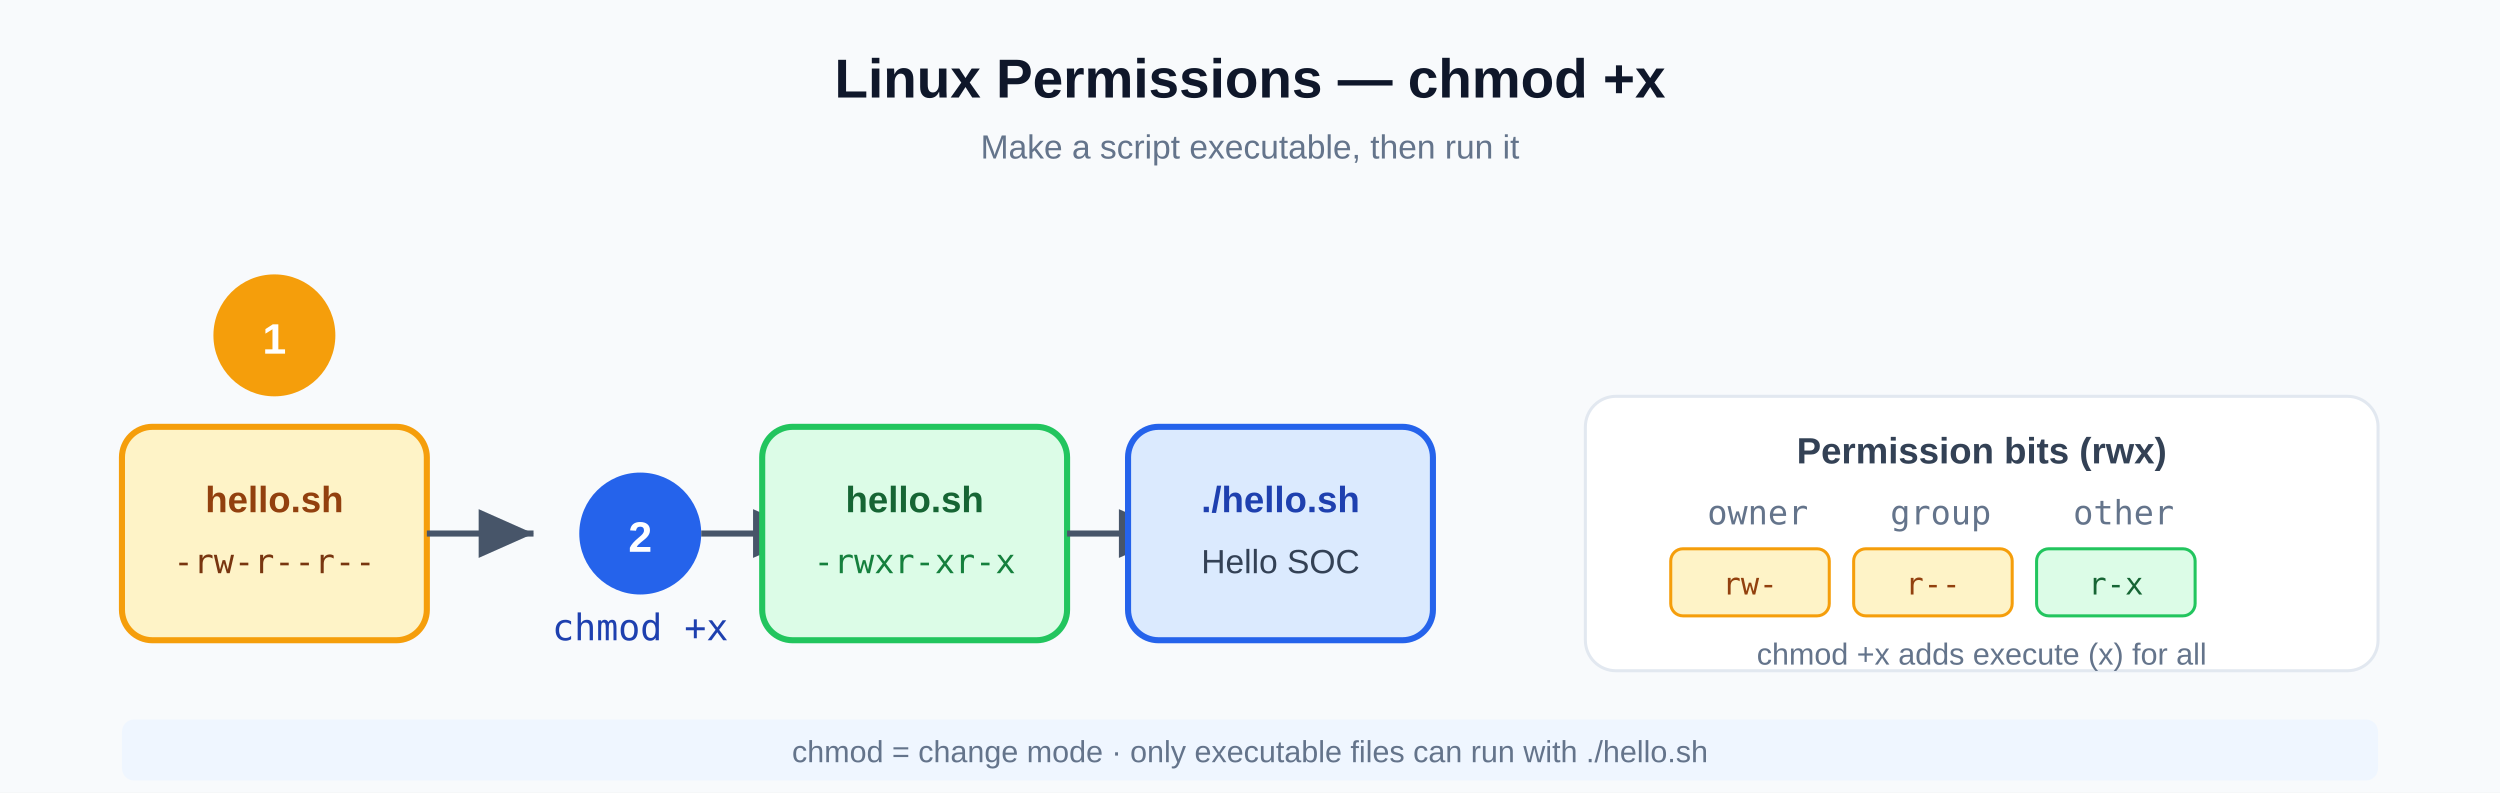
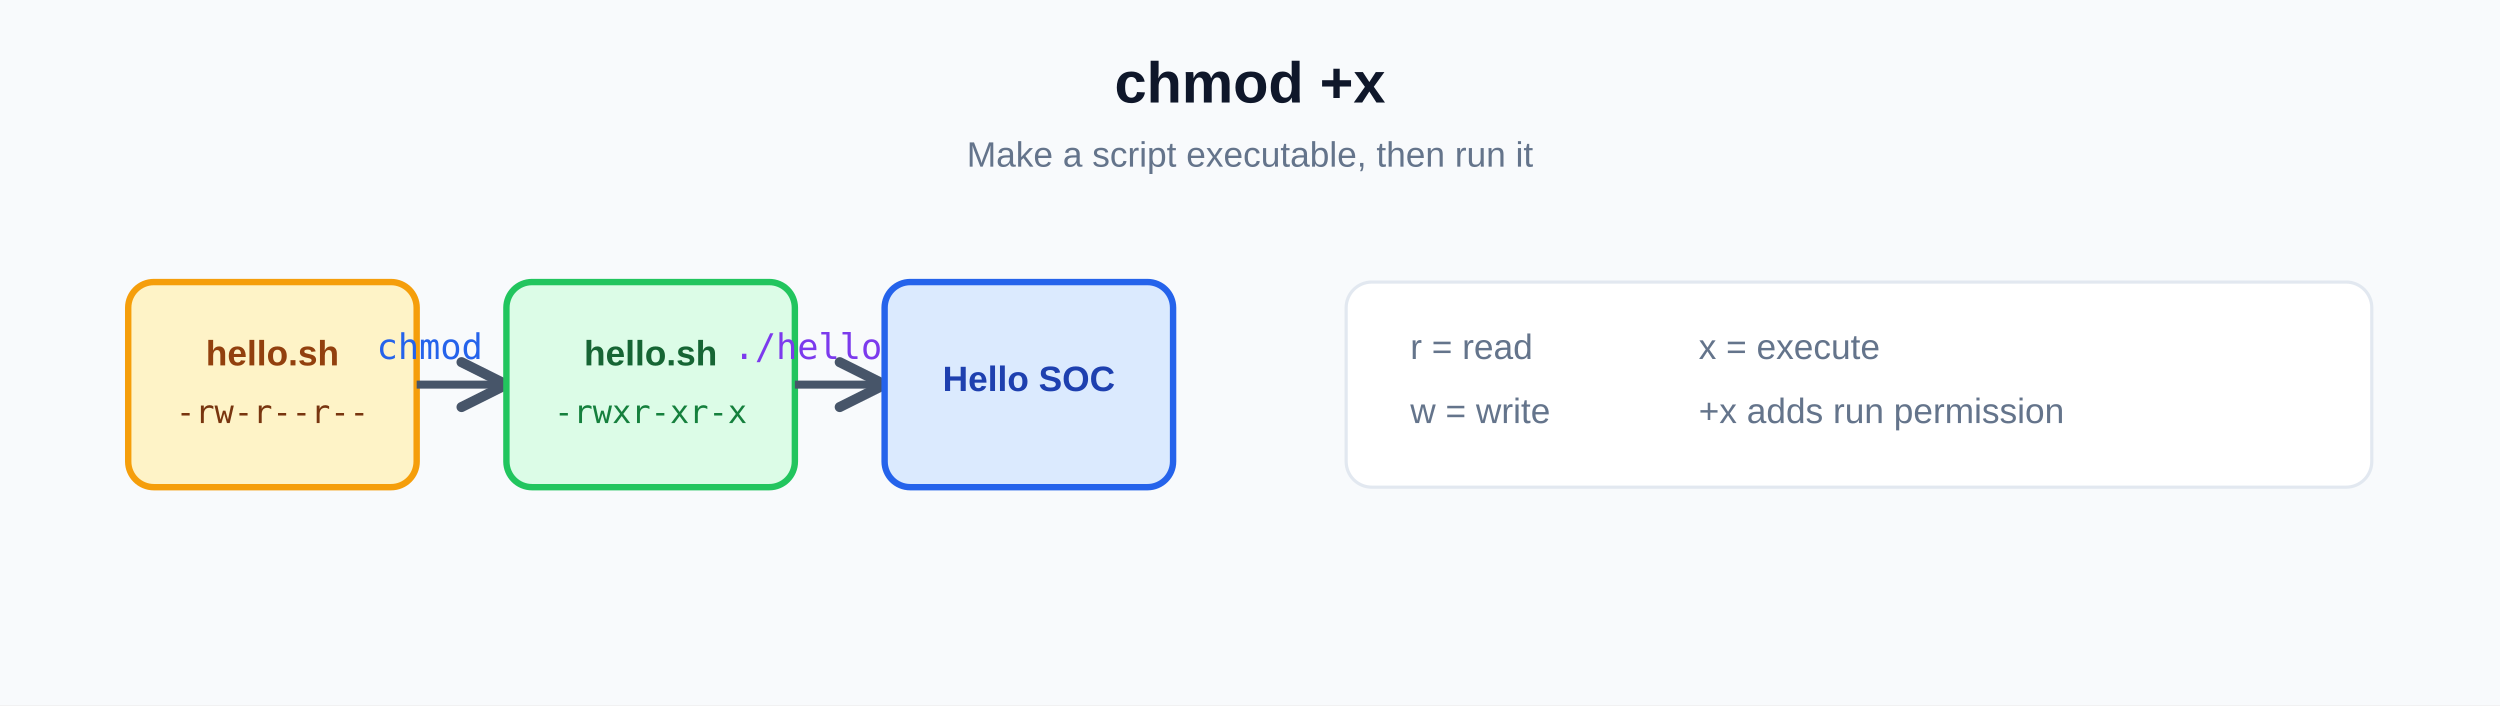
- <svg xmlns="http://www.w3.org/2000/svg" viewBox="0 0 820 260" role="img" aria-label="chmod permission flow">
+ <svg xmlns="http://www.w3.org/2000/svg" viewBox="0 0 780 220" role="img" aria-label="chmod permission flow">
  <defs>
-     <marker id="ca" markerWidth="10" markerHeight="8" refX="9" refY="4" orient="auto">
-       <path d="M0,0 L9,4 L0,8Z" fill="#475569" />
+     <marker id="a" viewBox="0 0 10 10" refX="9" refY="5" markerWidth="7" markerHeight="7" orient="auto">
+       <path d="M1 1 L9 5 L1 9" fill="none" stroke="#475569" stroke-width="1.8" stroke-linecap="round" stroke-linejoin="round" />
    </marker>
  </defs>
-   <rect width="820" height="260" fill="#F8FAFC" />
-   <text x="410" y="32" text-anchor="middle" font-family="Arial, Helvetica, Sans-serif" font-size="18" font-weight="700" fill="#0F172A">Linux Permissions — chmod +x</text>
-   <text x="410" y="52" text-anchor="middle" font-family="Arial, Helvetica, Sans-serif" font-size="11" fill="#64748B">Make a script executable, then run it</text>
-   <circle cx="90" cy="110" r="20" fill="#F59E0B" />
-   <text x="90" y="116" text-anchor="middle" font-family="Arial, Helvetica, Sans-serif" font-size="14" font-weight="700" fill="#FFF">1</text>
-   <rect x="40" y="140" width="100" height="70" rx="10" fill="#FEF3C7" stroke="#F59E0B" stroke-width="2" />
-   <text x="90" y="168" text-anchor="middle" font-family="Arial, Helvetica, Sans-serif" font-size="12" font-weight="600" fill="#92400E">hello.sh</text>
-   <text x="90" y="188" text-anchor="middle" font-family="monospace" font-size="11" fill="#78350F">-rw-r--r--</text>
-   <line x1="140" y1="175" x2="175" y2="175" stroke="#475569" stroke-width="2" marker-end="url(#ca)" />
-   <circle cx="210" cy="175" r="20" fill="#2563EB" />
-   <text x="210" y="181" text-anchor="middle" font-family="Arial, Helvetica, Sans-serif" font-size="14" font-weight="700" fill="#FFF">2</text>
-   <text x="210" y="210" text-anchor="middle" font-family="monospace" font-size="12" fill="#1E40AF">chmod +x</text>
-   <line x1="230" y1="175" x2="265" y2="175" stroke="#475569" stroke-width="2" marker-end="url(#ca)" />
-   <circle cx="300" cy="175" r="20" fill="#16A34A" />
-   <text x="300" y="181" text-anchor="middle" font-family="Arial, Helvetica, Sans-serif" font-size="14" font-weight="700" fill="#FFF">3</text>
-   <rect x="250" y="140" width="100" height="70" rx="10" fill="#DCFCE7" stroke="#22C55E" stroke-width="2" />
-   <text x="300" y="168" text-anchor="middle" font-family="Arial, Helvetica, Sans-serif" font-size="12" font-weight="600" fill="#166534">hello.sh</text>
-   <text x="300" y="188" text-anchor="middle" font-family="monospace" font-size="11" fill="#15803D">-rwxr-xr-x</text>
-   <line x1="350" y1="175" x2="385" y2="175" stroke="#475569" stroke-width="2" marker-end="url(#ca)" />
-   <circle cx="420" cy="175" r="20" fill="#7C3AED" />
-   <text x="420" y="181" text-anchor="middle" font-family="Arial, Helvetica, Sans-serif" font-size="14" font-weight="700" fill="#FFF">4</text>
-   <rect x="370" y="140" width="100" height="70" rx="10" fill="#DBEAFE" stroke="#2563EB" stroke-width="2" />
-   <text x="420" y="168" text-anchor="middle" font-family="Arial, Helvetica, Sans-serif" font-size="12" font-weight="600" fill="#1E40AF">./hello.sh</text>
-   <text x="420" y="188" text-anchor="middle" font-family="Arial, Helvetica, Sans-serif" font-size="11" fill="#334155">Hello SOC</text>
-   <rect x="520" y="130" width="260" height="90" rx="10" fill="#FFF" stroke="#E2E8F0" />
-   <text x="650" y="152" text-anchor="middle" font-family="Arial, Helvetica, Sans-serif" font-size="12" font-weight="600" fill="#334155">Permission bits (rwx)</text>
-   <text x="560" y="172" font-family="monospace" font-size="11" fill="#64748B">owner</text>
-   <text x="620" y="172" font-family="monospace" font-size="11" fill="#64748B">group</text>
-   <text x="680" y="172" font-family="monospace" font-size="11" fill="#64748B">other</text>
-   <rect x="548" y="180" width="52" height="22" rx="4" fill="#FEF3C7" stroke="#F59E0B" />
-   <text x="574" y="195" text-anchor="middle" font-family="monospace" font-size="10" fill="#92400E">rw-</text>
-   <rect x="608" y="180" width="52" height="22" rx="4" fill="#FEF3C7" stroke="#F59E0B" />
-   <text x="634" y="195" text-anchor="middle" font-family="monospace" font-size="10" fill="#92400E">r--</text>
-   <rect x="668" y="180" width="52" height="22" rx="4" fill="#DCFCE7" stroke="#22C55E" />
-   <text x="694" y="195" text-anchor="middle" font-family="monospace" font-size="10" fill="#166534">r-x</text>
-   <text x="650" y="218" text-anchor="middle" font-family="Arial, Helvetica, Sans-serif" font-size="10" fill="#64748B">chmod +x adds execute (x) for all</text>
-   <rect x="40" y="236" width="740" height="20" rx="4" fill="#EFF6FF" />
-   <text x="410" y="250" text-anchor="middle" font-family="Arial, Helvetica, Sans-serif" font-size="10" fill="#64748B">chmod = change mode · only executable files can run with ./hello.sh</text>
+   <rect width="780" height="220" fill="#F8FAFC" />
+   <text x="390" y="32" text-anchor="middle" font-family="Arial, Helvetica, Sans-serif" font-size="18" font-weight="700" fill="#0F172A">chmod +x</text>
+   <text x="390" y="52" text-anchor="middle" font-family="Arial, Helvetica, Sans-serif" font-size="11" fill="#64748B">Make a script executable, then run it</text>
+   <rect x="40" y="88" width="90" height="64" rx="8" fill="#FEF3C7" stroke="#F59E0B" stroke-width="2" />
+   <text x="85" y="114" text-anchor="middle" font-family="Arial, Helvetica, Sans-serif" font-size="11" font-weight="600" fill="#92400E">hello.sh</text>
+   <text x="85" y="132" text-anchor="middle" font-family="monospace" font-size="10" fill="#78350F">-rw-r--r--</text>
+   <line x1="130" y1="120" x2="158" y2="120" stroke="#475569" stroke-width="2.5" marker-end="url(#a)" />
+   <text x="144" y="112" text-anchor="middle" font-family="monospace" font-size="11" fill="#2563EB">chmod +x</text>
+   <rect x="158" y="88" width="90" height="64" rx="8" fill="#DCFCE7" stroke="#22C55E" stroke-width="2" />
+   <text x="203" y="114" text-anchor="middle" font-family="Arial, Helvetica, Sans-serif" font-size="11" font-weight="600" fill="#166534">hello.sh</text>
+   <text x="203" y="132" text-anchor="middle" font-family="monospace" font-size="10" fill="#15803D">-rwxr-xr-x</text>
+   <line x1="248" y1="120" x2="276" y2="120" stroke="#475569" stroke-width="2.5" marker-end="url(#a)" />
+   <text x="262" y="112" text-anchor="middle" font-family="monospace" font-size="11" fill="#7C3AED">./hello.sh</text>
+   <rect x="276" y="88" width="90" height="64" rx="8" fill="#DBEAFE" stroke="#2563EB" stroke-width="2" />
+   <text x="321" y="122" text-anchor="middle" font-family="Arial, Helvetica, Sans-serif" font-size="11" font-weight="600" fill="#1E40AF">Hello SOC</text>
+   <rect x="420" y="88" width="320" height="64" rx="8" fill="#FFF" stroke="#E2E8F0" />
+   <text x="440" y="112" font-family="Arial, Helvetica, Sans-serif" font-size="11" fill="#64748B">r = read</text>
+   <text x="440" y="132" font-family="Arial, Helvetica, Sans-serif" font-size="11" fill="#64748B">w = write</text>
+   <text x="530" y="112" font-family="Arial, Helvetica, Sans-serif" font-size="11" fill="#64748B">x = execute</text>
+   <text x="530" y="132" font-family="Arial, Helvetica, Sans-serif" font-size="11" fill="#64748B">+x adds run permission</text>
</svg>
